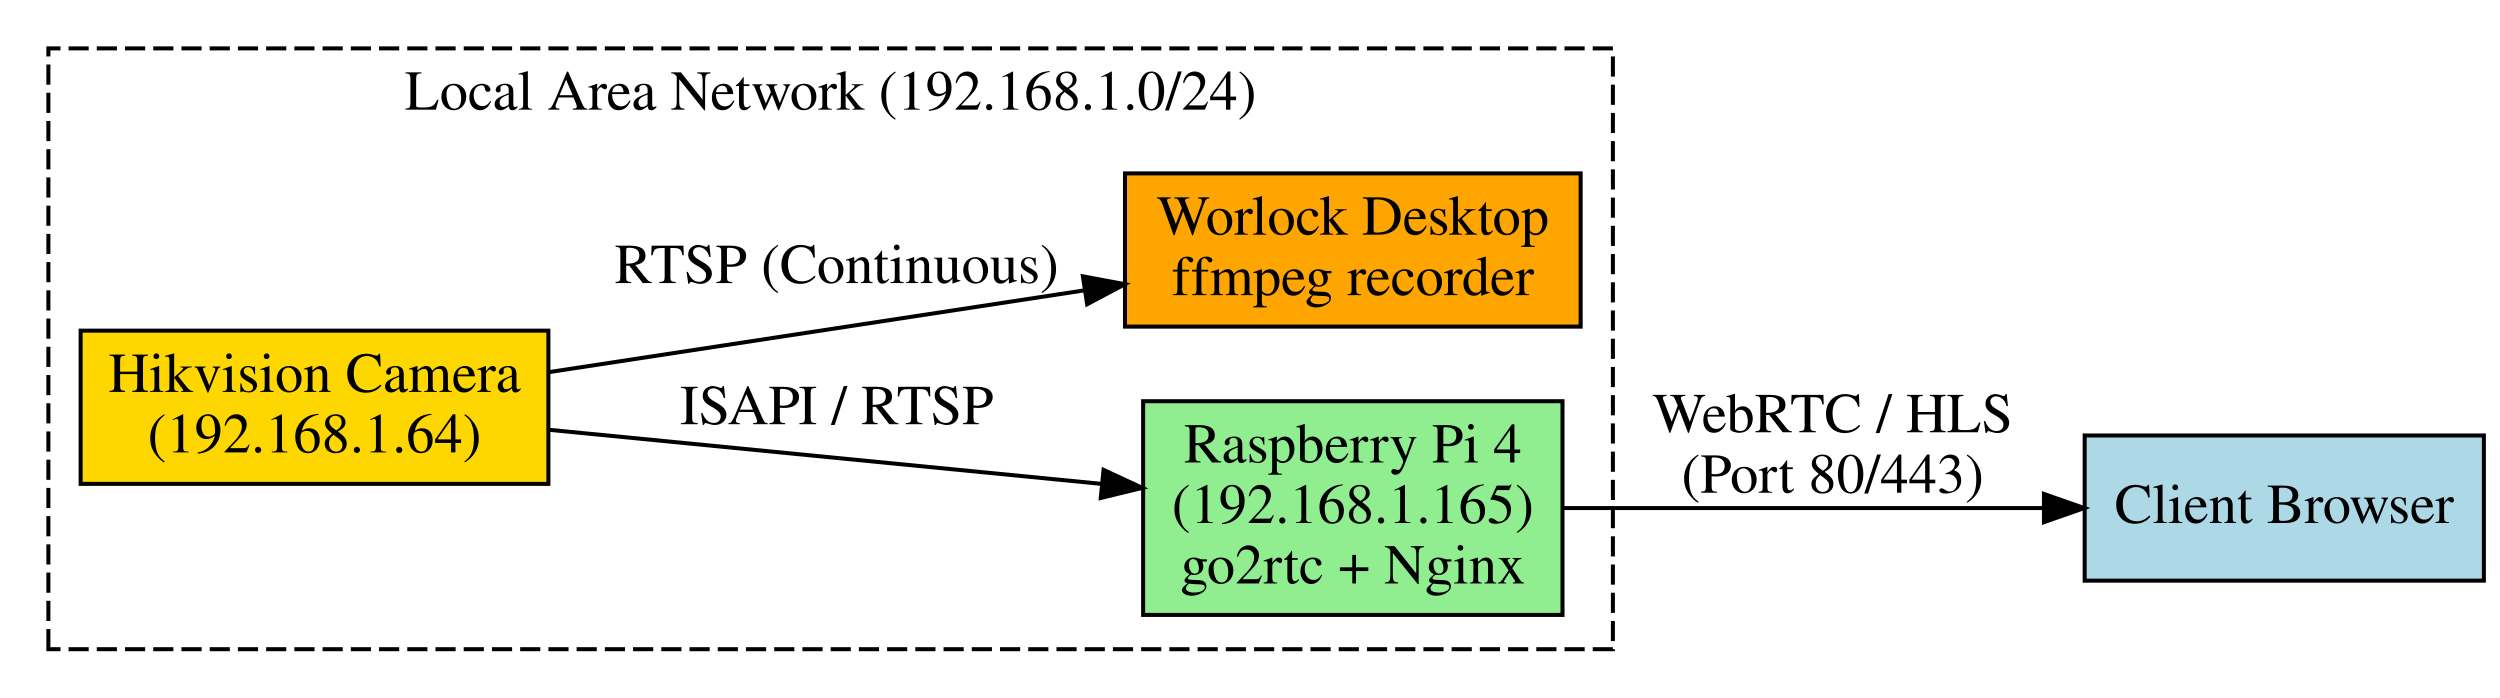
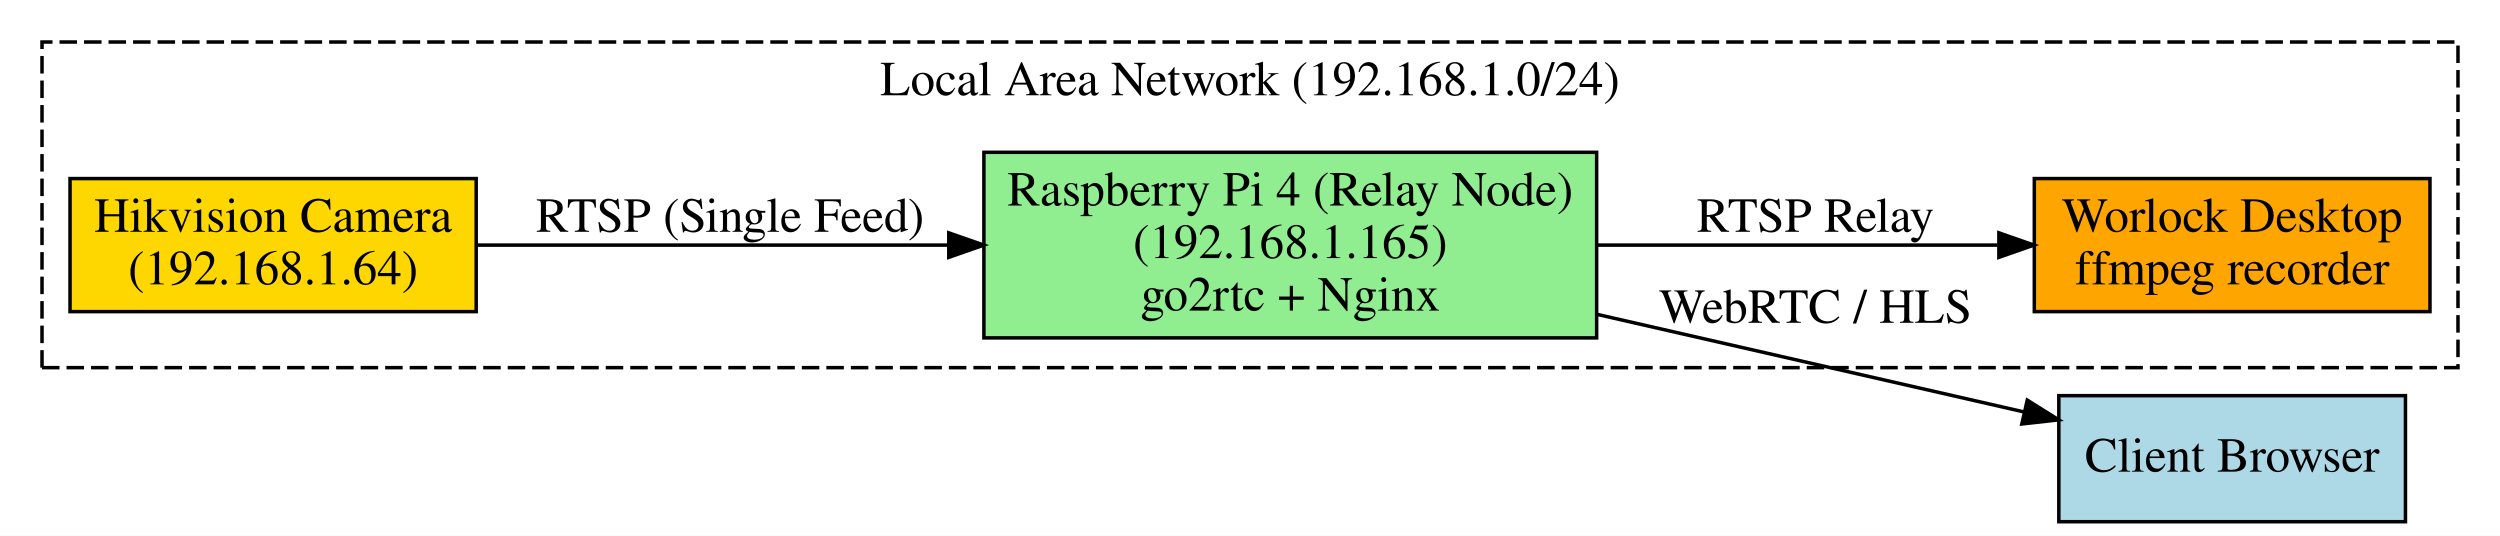
- <svg xmlns="http://www.w3.org/2000/svg" width="620pt" height="173pt" viewBox="0.00 0.00 620.00 173.00">
-   <g id="graph0" class="graph" transform="scale(1 1) rotate(0) translate(4 169)">
-     <polygon fill="white" stroke="transparent" points="-4,4 -4,-169 616,-169 616,4 -4,4" />
+ <svg xmlns="http://www.w3.org/2000/svg" width="714pt" height="153pt" viewBox="0.00 0.00 714.00 153.00">
+   <g id="graph0" class="graph" transform="scale(1 1) rotate(0) translate(4 149)">
+     <polygon fill="white" stroke="transparent" points="-4,4 -4,-149 710,-149 710,4 -4,4" />
    <g id="clust1" class="cluster">
-       <polygon fill="none" stroke="black" stroke-dasharray="5,2" points="8,-8 8,-157 396,-157 396,-8 8,-8" />
-       <text text-anchor="middle" x="202" y="-141.8" font-family="Times,serif" font-size="14.00">Local Area Network (192.168.1.0/24)</text>
+       <polygon fill="none" stroke="black" stroke-dasharray="5,2" points="8,-44 8,-137 698,-137 698,-44 8,-44" />
+       <text text-anchor="middle" x="353" y="-121.8" font-family="Times,serif" font-size="14.00">Local Area Network (192.168.1.0/24)</text>
    </g>
    <g id="node1" class="node">
-       <polygon fill="gold" stroke="black" points="132,-87 16,-87 16,-49 132,-49 132,-87" />
-       <text text-anchor="middle" x="74" y="-71.8" font-family="Times,serif" font-size="14.00">Hikvision Camera</text>
-       <text text-anchor="middle" x="74" y="-56.8" font-family="Times,serif" font-size="14.00">(192.168.1.64)</text>
+       <polygon fill="gold" stroke="black" points="132,-98 16,-98 16,-60 132,-60 132,-98" />
+       <text text-anchor="middle" x="74" y="-82.8" font-family="Times,serif" font-size="14.00">Hikvision Camera</text>
+       <text text-anchor="middle" x="74" y="-67.8" font-family="Times,serif" font-size="14.00">(192.168.1.64)</text>
    </g>
    <g id="node2" class="node">
-       <polygon fill="lightgreen" stroke="black" points="383.5,-69.5 279.5,-69.5 279.5,-16.5 383.5,-16.5 383.5,-69.5" />
-       <text text-anchor="middle" x="331.5" y="-54.3" font-family="Times,serif" font-size="14.00">Raspberry Pi 4</text>
-       <text text-anchor="middle" x="331.5" y="-39.3" font-family="Times,serif" font-size="14.00">(192.168.1.165)</text>
-       <text text-anchor="middle" x="331.5" y="-24.3" font-family="Times,serif" font-size="14.00">go2rtc + Nginx</text>
+       <polygon fill="lightgreen" stroke="black" points="452,-105.5 277,-105.5 277,-52.5 452,-52.5 452,-105.5" />
+       <text text-anchor="middle" x="364.5" y="-90.3" font-family="Times,serif" font-size="14.00">Raspberry Pi 4 (Relay Node)</text>
+       <text text-anchor="middle" x="364.5" y="-75.3" font-family="Times,serif" font-size="14.00">(192.168.1.165)</text>
+       <text text-anchor="middle" x="364.5" y="-60.3" font-family="Times,serif" font-size="14.00">go2rtc + Nginx</text>
    </g>
    <g id="edge1" class="edge">
-       <path fill="none" stroke="black" d="M132.02,-62.42C172.78,-58.43 227.57,-53.07 269.26,-48.99" />
-       <polygon fill="black" stroke="black" points="269.68,-52.47 279.29,-48.01 268.99,-45.5 269.68,-52.47" />
-       <text text-anchor="middle" x="203.5" y="-63.8" font-family="Times,serif" font-size="14.00">ISAPI / RTSP</text>
+       <path fill="none" stroke="black" d="M132.34,-79C170.77,-79 222.3,-79 266.96,-79" />
+       <polygon fill="black" stroke="black" points="266.97,-82.5 276.97,-79 266.97,-75.5 266.97,-82.5" />
+       <text text-anchor="middle" x="204.5" y="-82.8" font-family="Times,serif" font-size="14.00">RTSP (Single Feed)</text>
    </g>
    <g id="node3" class="node">
-       <polygon fill="orange" stroke="black" points="388,-126 275,-126 275,-88 388,-88 388,-126" />
-       <text text-anchor="middle" x="331.5" y="-110.8" font-family="Times,serif" font-size="14.00">Worlock Desktop</text>
-       <text text-anchor="middle" x="331.5" y="-95.8" font-family="Times,serif" font-size="14.00">ffmpeg recorder</text>
+       <polygon fill="orange" stroke="black" points="690,-98 577,-98 577,-60 690,-60 690,-98" />
+       <text text-anchor="middle" x="633.5" y="-82.8" font-family="Times,serif" font-size="14.00">Worlock Desktop</text>
+       <text text-anchor="middle" x="633.5" y="-67.8" font-family="Times,serif" font-size="14.00">ffmpeg recorder</text>
    </g>
    <g id="edge2" class="edge">
-       <path fill="none" stroke="black" d="M132.02,-76.7C171.42,-82.72 223.93,-90.73 265.05,-97.01" />
-       <polygon fill="black" stroke="black" points="264.56,-100.47 274.97,-98.52 265.61,-93.55 264.56,-100.47" />
-       <text text-anchor="middle" x="203.5" y="-98.8" font-family="Times,serif" font-size="14.00">RTSP (Continuous)</text>
+       <path fill="none" stroke="black" d="M452.19,-79C489.31,-79 531.96,-79 566.46,-79" />
+       <polygon fill="black" stroke="black" points="566.88,-82.5 576.88,-79 566.88,-75.5 566.88,-82.5" />
+       <text text-anchor="middle" x="514.5" y="-82.8" font-family="Times,serif" font-size="14.00">RTSP Relay</text>
    </g>
    <g id="node4" class="node">
-       <polygon fill="lightblue" stroke="black" points="612,-61 513,-61 513,-25 612,-25 612,-61" />
-       <text text-anchor="middle" x="562.5" y="-39.3" font-family="Times,serif" font-size="14.00">Client Browser</text>
+       <polygon fill="lightblue" stroke="black" points="683,-36 584,-36 584,0 683,0 683,-36" />
+       <text text-anchor="middle" x="633.5" y="-14.3" font-family="Times,serif" font-size="14.00">Client Browser</text>
    </g>
    <g id="edge3" class="edge">
-       <path fill="none" stroke="black" d="M383.61,-43C418.91,-43 465.96,-43 502.8,-43" />
-       <polygon fill="black" stroke="black" points="502.9,-46.5 512.9,-43 502.9,-39.5 502.9,-46.5" />
-       <text text-anchor="middle" x="450.5" y="-61.8" font-family="Times,serif" font-size="14.00">WebRTC / HLS</text>
-       <text text-anchor="middle" x="450.5" y="-46.8" font-family="Times,serif" font-size="14.00">(Port 80/443)</text>
+       <path fill="none" stroke="black" d="M452.19,-59.2C492.13,-50.07 538.48,-39.48 574.18,-31.32" />
+       <polygon fill="black" stroke="black" points="574.99,-34.73 583.96,-29.09 573.43,-27.91 574.99,-34.73" />
+       <text text-anchor="middle" x="514.5" y="-56.8" font-family="Times,serif" font-size="14.00">WebRTC / HLS</text>
    </g>
  </g>
</svg>
